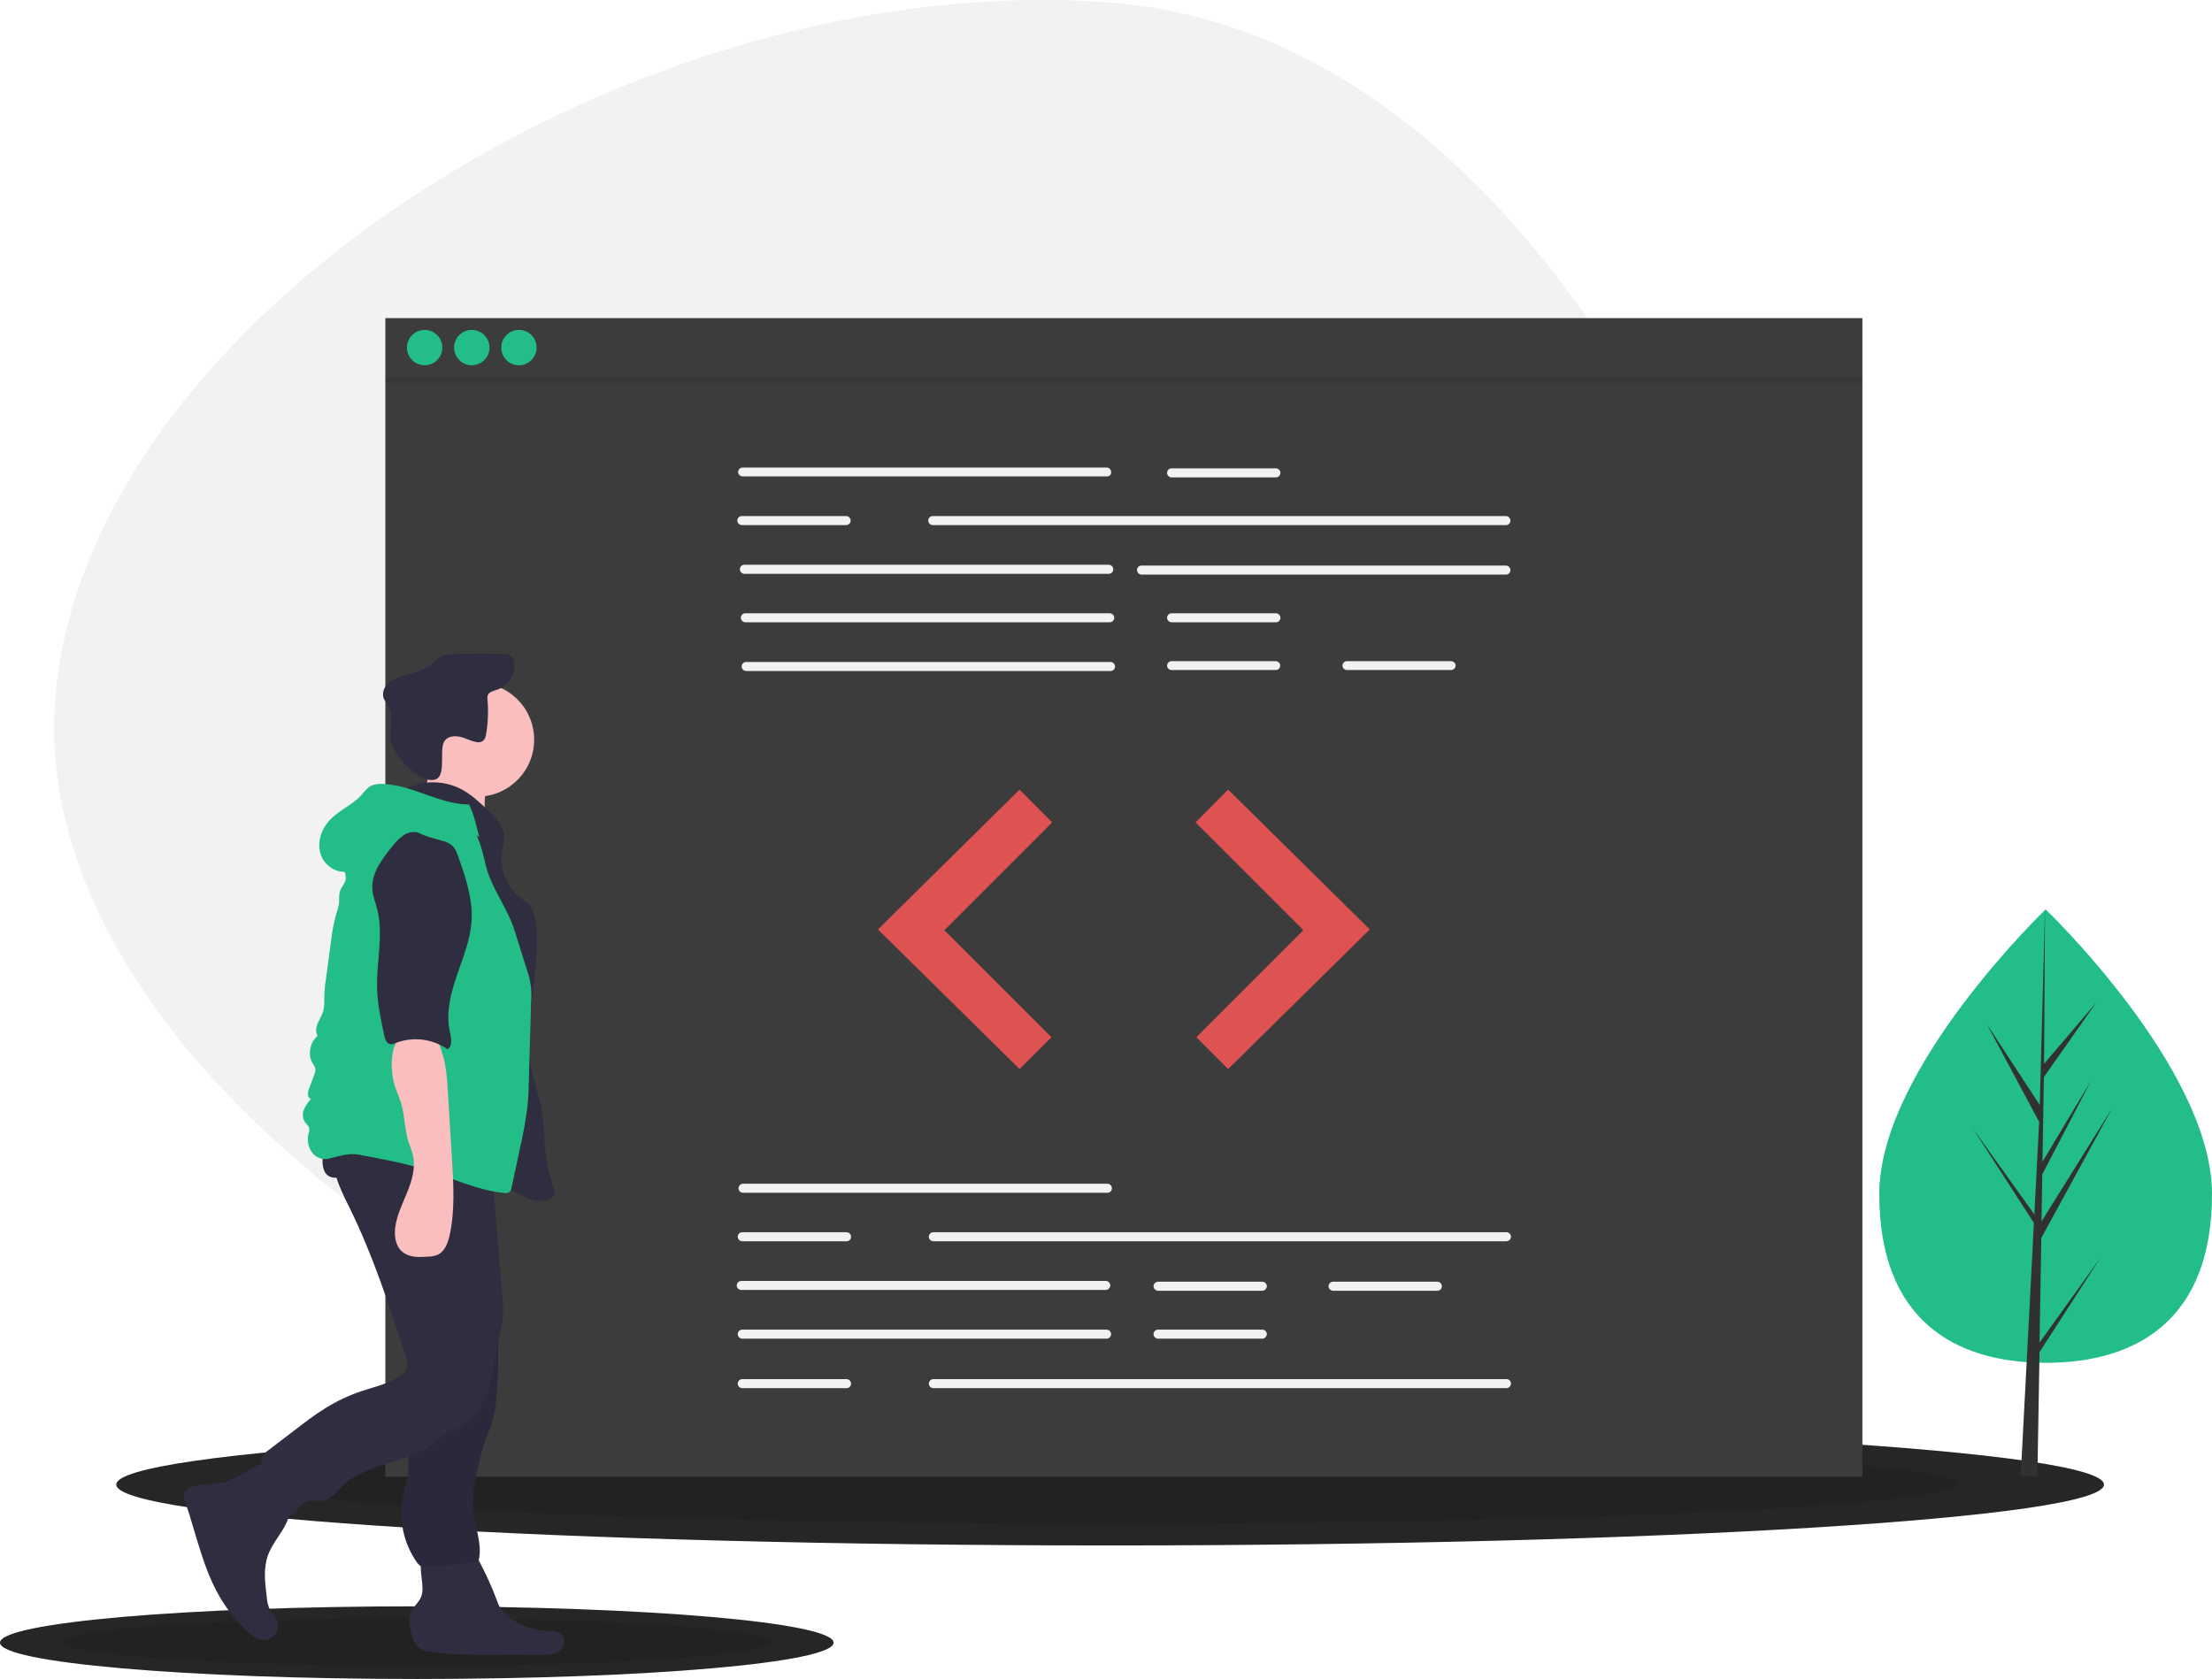
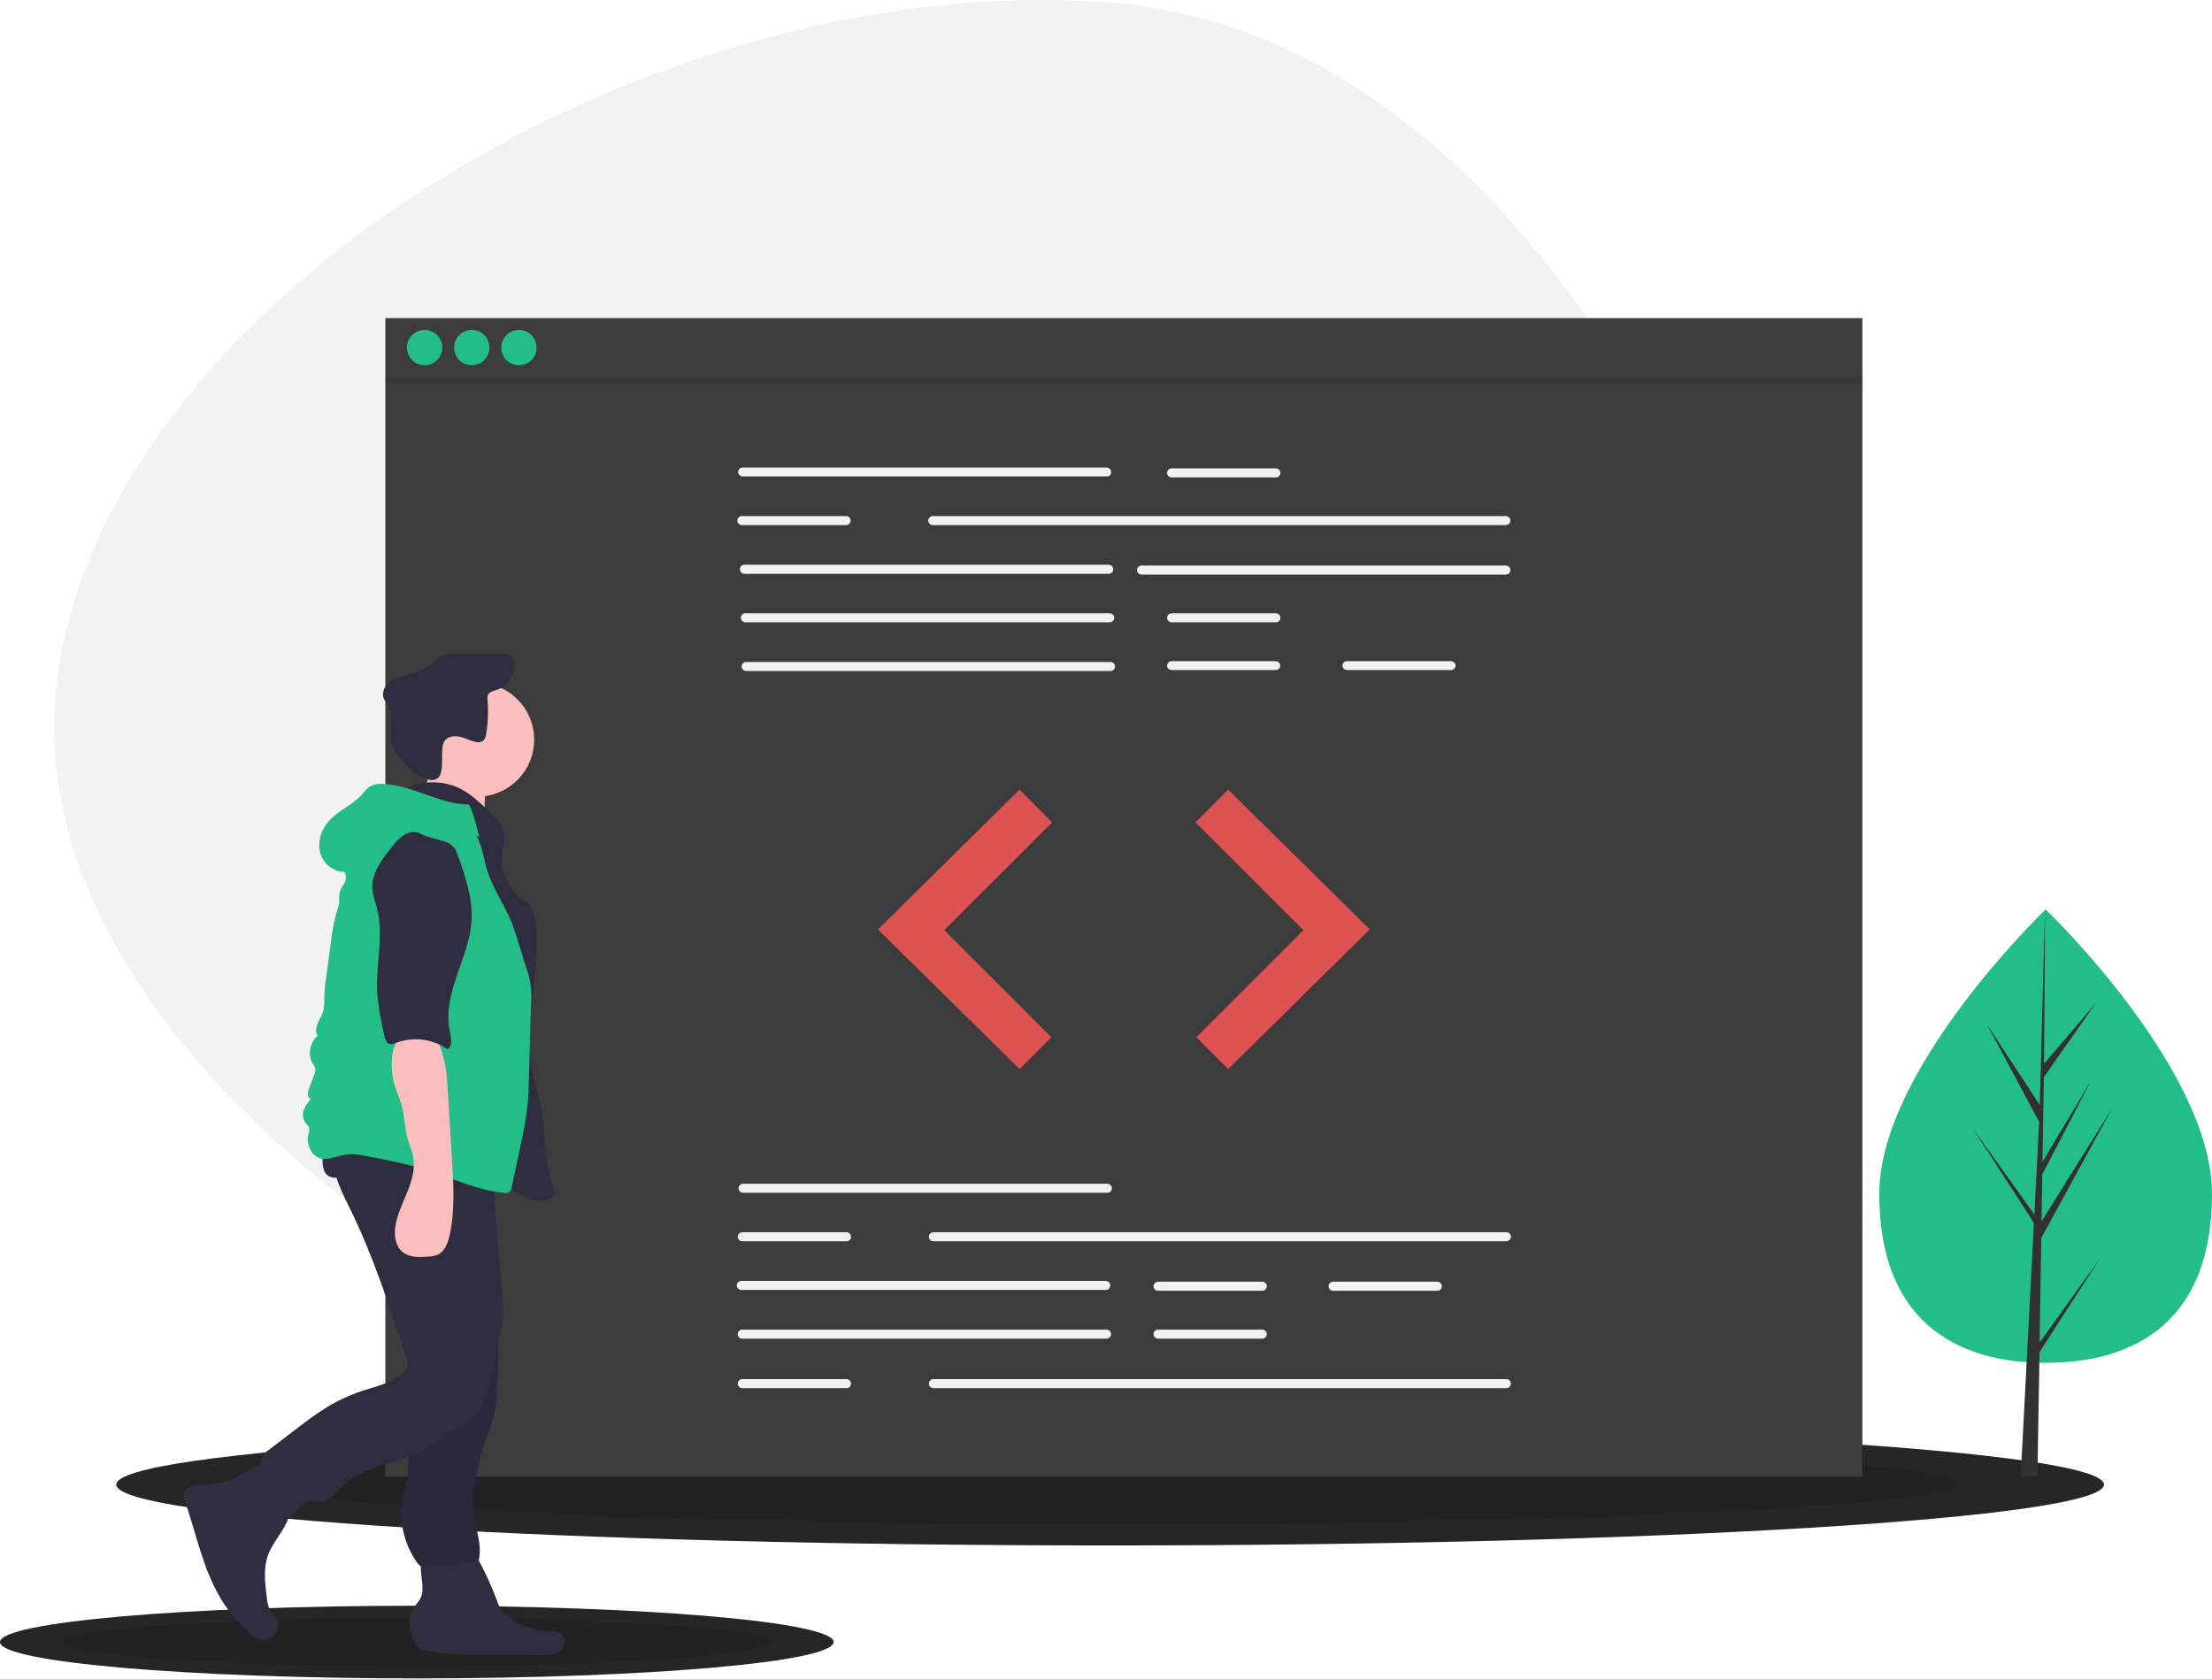
<svg xmlns="http://www.w3.org/2000/svg" version="1.1" id="a594ac37-6d44-4297-8862-1cbd9c01c0b7" x="0px" y="0px" viewBox="0 0 1126.2 855" style="enable-background:new 0 0 1126.2 855;" xml:space="preserve">
  <style type="text/css">
	.st0{fill:#F2F2F2;}
	.st1{fill:#262626;}
	.st2{opacity:0.1;enable-background:new    ;}
	.st3{fill:#3C3C3C;}
	.st4{fill:#DF5252;}
	.st5{fill:#23BE87;}
	.st6{fill:#313131;}
	.st7{fill:#2F2E41;}
	.st8{fill:#FBBEBE;}
</style>
  <path class="st0" d="M544.9,755.9C302.5,737.5,13.4,549.7,28.1,356.3S322.8-17.1,565.2,1.3s381.9,379.9,367.2,573.3  C917.7,767.9,787.3,774.4,544.9,755.9z" />
  <ellipse class="st1" cx="565.2" cy="756" rx="506" ry="31" />
  <ellipse class="st2" cx="565.2" cy="755.5" rx="431" ry="20.5" />
-   <ellipse class="st1" cx="212.2" cy="836.5" rx="212.2" ry="18.5" />
+   <ellipse class="st1" cx="212.2" cy="836.2" rx="212.2" ry="18.5" />
  <ellipse class="st2" cx="212.2" cy="836.2" rx="180.7" ry="12.2" />
  <rect x="196.2" y="162" class="st3" width="752" height="590" />
  <path class="st0" d="M563.6,242.6H378.1c-1.2,0-2.3-1-2.3-2.2s1-2.3,2.2-2.3c0,0,0,0,0,0h185.5c1.2,0,2.2,1,2.2,2.3  C565.9,241.6,564.9,242.6,563.6,242.6z" />
  <path class="st0" d="M766.7,267.4H474.9c-1.2,0-2.3-1-2.3-2.3s1-2.3,2.3-2.3l0,0h291.8c1.2,0,2.3,1,2.3,2.3S768,267.4,766.7,267.4z" />
  <path class="st0" d="M564.5,292.2H379c-1.2,0-2.3-1-2.3-2.3s1-2.3,2.3-2.3h185.5c1.2,0,2.3,1,2.3,2.3S565.8,292.2,564.5,292.2z" />
  <path class="st0" d="M766.7,292.6H581.2c-1.2,0-2.3-1-2.3-2.3s1-2.3,2.3-2.3h185.5c1.2,0,2.3,1,2.3,2.3S768,292.6,766.7,292.6z" />
  <path class="st0" d="M565,316.9H379.5c-1.2,0-2.3-1-2.3-2.3s1-2.3,2.3-2.3H565c1.2,0,2.3,1,2.3,2.3S566.2,316.9,565,316.9z" />
  <path class="st0" d="M565.4,341.7H379.9c-1.2,0-2.3-1-2.3-2.3s1-2.3,2.3-2.3h185.5c1.2,0,2.3,1,2.3,2.3S566.7,341.7,565.4,341.7z" />
  <path class="st0" d="M649.6,243.1h-53.1c-1.2,0-2.3-1-2.3-2.3s1-2.3,2.3-2.3l0,0h53.1c1.2,0,2.3,1,2.3,2.3S650.9,243.1,649.6,243.1z  " />
  <path class="st0" d="M649.6,316.9h-53.1c-1.2,0-2.3-1-2.3-2.3s1-2.3,2.3-2.3l0,0h53.1c1.2,0,2.3,1,2.3,2.3S650.9,316.9,649.6,316.9z  " />
  <path class="st0" d="M649.6,341.2h-53.1c-1.2,0-2.3-1-2.3-2.2s1-2.3,2.2-2.3c0,0,0,0,0,0h53.1c1.2,0,2.3,1,2.3,2.2  S650.9,341.2,649.6,341.2C649.7,341.2,649.6,341.2,649.6,341.2z" />
  <path class="st0" d="M738.8,341.2h-53.1c-1.2,0-2.2-1-2.2-2.3c0-1.2,1-2.2,2.2-2.2h53.1c1.2,0,2.3,1,2.3,2.2  S740.1,341.2,738.8,341.2C738.8,341.2,738.8,341.2,738.8,341.2z" />
  <path class="st0" d="M430.8,267.4h-53.1c-1.2,0-2.3-1-2.3-2.3s1-2.3,2.3-2.3l0,0h53.1c1.2,0,2.3,1,2.3,2.3S432,267.4,430.8,267.4z" />
  <path class="st0" d="M563.9,607.4H378.3c-1.2,0-2.3-1-2.3-2.3c0-1.2,1-2.3,2.3-2.3l0,0h185.5c1.2,0,2.3,1,2.3,2.3  C566.1,606.4,565.1,607.4,563.9,607.4z" />
  <path class="st0" d="M563,656.9H377.4c-1.2,0-2.3-1-2.3-2.3c0-1.2,1-2.3,2.3-2.3l0,0H563c1.2,0,2.3,1,2.3,2.3  C565.2,655.9,564.2,656.9,563,656.9z" />
  <path class="st0" d="M563.4,681.7H377.9c-1.2,0-2.3-1-2.3-2.3c0-1.2,1-2.3,2.3-2.3l0,0h185.5c1.2,0,2.3,1,2.3,2.3  C565.7,680.6,564.7,681.7,563.4,681.7z" />
  <path class="st0" d="M642.7,657.3h-53.1c-1.2,0-2.3-1-2.3-2.3c0-1.2,1-2.3,2.3-2.3h53.1c1.2,0,2.3,1,2.3,2.3  C644.9,656.3,643.9,657.3,642.7,657.3L642.7,657.3z" />
  <path class="st0" d="M642.7,681.7h-53.1c-1.2,0-2.3-1-2.3-2.3c0-1.2,1-2.3,2.3-2.3h53.1c1.2,0,2.3,1,2.3,2.3  C644.9,680.6,643.9,681.7,642.7,681.7L642.7,681.7z" />
  <path class="st0" d="M731.8,657.3h-53.1c-1.2,0-2.3-1-2.3-2.3c0-1.2,1-2.3,2.3-2.3h53.1c1.2,0,2.3,1,2.3,2.3  C734.1,656.3,733.1,657.3,731.8,657.3z" />
  <path class="st0" d="M766.9,632.1H475.2c-1.2,0-2.3-1-2.3-2.3c0-1.2,1-2.3,2.3-2.3h291.8c1.2,0,2.3,1,2.3,2.3  C769.2,631.1,768.2,632.1,766.9,632.1z" />
  <path class="st0" d="M431,632.1h-53.1c-1.2,0-2.3-1-2.3-2.3c0-1.2,1-2.3,2.3-2.3l0,0H431c1.2,0,2.3,1,2.3,2.3  C433.3,631.1,432.3,632.1,431,632.1z" />
  <path class="st0" d="M766.9,706.9H475.2c-1.2,0-2.3-1-2.3-2.3c0-1.2,1-2.3,2.3-2.3h291.8c1.2,0,2.3,1,2.3,2.3  C769.2,705.9,768.2,706.9,766.9,706.9L766.9,706.9z" />
  <path class="st0" d="M431,706.9h-53.1c-1.2,0-2.3-1-2.3-2.3c0-1.2,1-2.3,2.3-2.3l0,0H431c1.2,0,2.3,1,2.3,2.3  C433.3,705.9,432.3,706.9,431,706.9z" />
  <polygon class="st4" points="519.1,402.1 447,473.3 519.1,544.4 535.3,528.2 480.8,473.7 535.7,418.8 " />
  <polygon class="st4" points="625.3,402.1 697.4,473.3 625.3,544.4 609.1,528.2 663.6,473.7 608.7,418.8 " />
  <circle class="st5" cx="216.2" cy="177" r="9" />
  <circle class="st5" cx="240.2" cy="177" r="9" />
  <circle class="st5" cx="264.2" cy="177" r="9" />
  <rect x="196.2" y="192" class="st2" width="752" height="3" />
  <path class="st5" d="M1126.2,608c0,63.8-37.9,86-84.7,86s-84.7-22.3-84.7-86s84.7-144.9,84.7-144.9S1126.2,544.2,1126.2,608z" />
  <polygon class="st6" points="1038.4,683.7 1039.3,630.4 1075.4,564.3 1039.4,622 1039.8,598 1064.7,550.2 1039.9,591.6   1039.9,591.6 1040.6,548.5 1067.3,510.5 1040.7,541.7 1041.2,462.6 1038.4,567.3 1038.7,563 1011.6,521.6 1038.2,571.3   1035.7,619.5 1035.6,618.2 1004.4,574.6 1035.5,622.7 1035.2,628.8 1035.2,628.9 1035.2,629.4 1028.8,751.7 1037.3,751.7   1038.4,688.5 1069.4,640.5 " />
  <path class="st7" d="M122.6,751.1c-2.6,1.4-5.3,2.6-8.2,3.5c-5.1,1.4-10.5,0.9-15.6,2.1c-2.1,0.5-4.4,1.5-5.1,3.5  c-0.5,1.5,0,3.1,0.6,4.6c5.7,16.6,9.1,34.3,18.1,49.3c3.8,6.3,8.5,12,14,17c2.1,1.9,4.4,3.7,7.1,4c4,0.4,7.5-2.5,8-6.4  c0.1-1.3-0.1-2.6-0.6-3.7c-0.8-1.8-2.3-3.2-3.3-4.9c-1.1-2.2-1.7-4.6-1.8-7c-0.9-7.1-1.8-14.5,0.7-21.3c1.7-4.5,4.7-8.4,7.2-12.4  s4.6-8.8,4.1-13.5c-0.4-3.3-2-6.2-3.6-9.1c-1.7-2.8-5-10.4-8.4-11.4C132.3,744.4,125.7,749.5,122.6,751.1z" />
  <path class="st7" d="M215.1,808.5c0.1,1.6-0.2,3.2-0.7,4.7c-1.1,2.8-3.7,4.7-5,7.4c-1.9,3.7-1,8.2,0.2,12.1c0.8,2.5,1.8,5.1,3.9,6.6  c1.8,1.1,3.8,1.8,6,1.9c18,2.5,36.4,1.1,54.6,1.6c3.3,0.1,6.8,0.2,9.7-1.4s4.7-5.7,2.7-8.4c-1.8-2.4-5.3-2.4-8.2-2.5  c-7.8-0.4-15.1-3.4-20.9-8.6c-1.1-1-2.1-2.1-2.9-3.4c-0.6-1.1-1.1-2.3-1.5-3.5c-2.6-6.9-5.6-13.6-9.1-20.1c-1-1.8-2.1-3.7-3.9-4.7  c-1.3-0.6-2.8-0.9-4.2-0.9c-4.5-0.3-16.3-1.8-19.8,1.7C212.6,794.3,215.1,804.4,215.1,808.5z" />
  <ellipse transform="matrix(7.088905e-02 -0.9975 0.9975 7.088905e-02 -150.0257 592.3745)" class="st8" cx="243" cy="376.7" rx="29" ry="29" />
  <path class="st8" d="M216.8,400.6c-1.7,4.6-4.6,8.9-8.9,11.4l40.1,8.2c-1.5-5.8-1.6-11.9-0.6-17.9c0.4-1.4,0.5-2.9,0.2-4.4  c-0.8-2.9-4-4.3-7-5c-7.3-1.7-13.8-2.6-20.6-5.8C218,390.8,218.3,396.5,216.8,400.6z" />
  <path class="st7" d="M207.6,401.2c8.7-4,18.8-3.7,27.3,0.7c5.1,2.7,9.4,6.8,13.6,10.8c3.9,3.7,8,8,8.2,13.3c0.1,2.6-0.7,5.1-1.1,7.7  c-1.5,10.9,4,21.5,13.8,26.5c3.2,5.3,3.8,11.7,3.9,17.9c0.2,23.4-7.2,47.2-1.9,70c1.2,5.4,3.2,10.6,4.2,16c1.4,7,1.3,14.2,2,21.3  c0.8,7.7,2.5,15.2,5.1,22.5c-1.7,2.8-5.4,3.8-8.6,3.6s-6.3-1.6-9.2-3.1c-14.1-7.2-27.1-16.8-41.7-22.9c-9.7-4.1-20-6.6-29.4-11.3  s-18.1-12.1-21-22.2c-1.2-4.4-1.3-9-1.4-13.5c-0.3-19.1-0.6-38.4,3.6-57.1c3.7-16.5,10.7-32.2,12.3-49c0.5-5.5,0.5-11.3,3.6-15.9  C195.2,410,204.5,408.4,207.6,401.2z" />
  <path class="st7" d="M226.5,377.1c1.7-2.2,5-2.5,7.7-1.9s5.2,2.1,8,2.6c1.3,0.4,2.6,0.2,3.7-0.5c1-0.9,1.5-2.2,1.6-3.6  c1-5.7,1.2-11.6,0.7-17.4c-0.1-0.8-0.1-1.6,0.2-2.4c0.7-1.6,2.8-2,4.5-2.6c5.8-1.9,9.5-7.6,9-13.6c0-1.4-0.6-2.8-1.7-3.7  c-1.2-1-2.8-1-4.3-1c-7.8-0.1-15.6-0.1-23.4,0c-2.9,0-5.9,0.1-8.4,1.5c-1.8,1.1-3.2,2.8-4.9,4.1c-4.3,3.5-10.2,4.2-15.4,6  c-2.6,0.7-4.9,2.1-6.8,4c-1.8,2-2.6,5-1.5,7.4c0.6,1,1.2,2,1.9,2.9c3.1,5,1,11.4,1.5,17.2c0.6,7.3,11.4,19.1,18.7,20.8  C229.4,399.8,222.6,381.9,226.5,377.1z" />
  <path class="st7" d="M210.1,696.7c0.7,5.3,1.7,10.7,1.4,16c-0.4,7.5-3.1,14.7-3.6,22.2c-0.4,5.6,0.5,11.2-0.3,16.8  c-0.5,3.6-1.7,7-2.4,10.5c-2.3,11.6,0.2,23.6,7,33.3c0.5,0.8,1.2,1.5,2,2c0.8,0.3,1.7,0.4,2.5,0.3c8.4-0.2,16.8-0.9,25.2-2.3  c0.6,0,1.2-0.3,1.6-0.7c0.2-0.3,0.3-0.6,0.4-1c1.5-7.9-2-15.9-2.9-23.9c-1-8.6,1.1-17.2,3.1-25.6c0.9-4.1,2.1-8.2,3.5-12.2  c1-2.7,2.2-5.3,3-8.1c1.2-4.3,2-8.7,2.2-13.2c0.6-7.1,0.9-14.1,0.9-21.2c0.2-6.7-0.4-13.4-1.7-20c-1.9-8.3-5.7-16.1-9.5-23.7  c-2,0.5-4,1.4-5.6,2.7c-4.9,3.2-10,6-15.4,8.5c-3.6,1.7-10.5,2.8-12.8,6.3c-2.2,3.4-0.8,10.4-0.6,14.1  C208.6,683.9,209.2,690.3,210.1,696.7z" />
  <path class="st2" d="M210.1,696.7c0.7,5.3,1.7,10.7,1.4,16c-0.4,7.5-3.1,14.7-3.6,22.2c-0.4,5.6,0.5,11.2-0.3,16.8  c-0.5,3.6-1.7,7-2.4,10.5c-2.3,11.6,0.2,23.6,7,33.3c0.5,0.8,1.2,1.5,2,2c0.8,0.3,1.7,0.4,2.5,0.3c8.4-0.2,16.8-0.9,25.2-2.3  c0.6,0,1.2-0.3,1.6-0.7c0.2-0.3,0.3-0.6,0.4-1c1.5-7.9-2-15.9-2.9-23.9c-1-8.6,1.1-17.2,3.1-25.6c0.9-4.1,2.1-8.2,3.5-12.2  c1-2.7,2.2-5.3,3-8.1c1.2-4.3,2-8.7,2.2-13.2c0.6-7.1,0.9-14.1,0.9-21.2c0.2-6.7-0.4-13.4-1.7-20c-1.9-8.3-5.7-16.1-9.5-23.7  c-2,0.5-4,1.4-5.6,2.7c-4.9,3.2-10,6-15.4,8.5c-3.6,1.7-10.5,2.8-12.8,6.3c-2.2,3.4-0.8,10.4-0.6,14.1  C208.6,683.9,209.2,690.3,210.1,696.7z" />
  <path class="st7" d="M171,583c-3.8,10.4,1.8,21.6,6.7,31.5c12.1,24.4,20.5,50.4,28.9,76.3c0.6,1.9,1.3,4.1,0.6,6  c-0.6,1.4-1.6,2.5-2.8,3.3c-5.8,4.4-13.1,5.9-20,8.2c-6.6,2.2-13,5.2-18.9,8.9c-5,3.1-9.6,6.6-14.3,10.2l-14.8,11.3  c-1,0.6-1.8,1.5-2.5,2.4c-1.4,2.2-0.8,5.2-0.1,7.7c1.9,6.8,4.3,13.4,7.3,19.8c0.5,1.4,1.4,2.6,2.6,3.4c2.3,1.2,5.1-0.4,6.9-2.3  s3.3-4.4,5.8-5.2c2.5-0.8,5.2,0.2,7.8-0.2c4.2-0.6,7-4.5,10-7.4c12.4-12.1,33-11.3,46.6-22c2-1.8,4-3.4,6.2-4.9  c2.3-1.4,4.9-2.1,7.3-3.3c7.3-3.7,11.8-11.2,14.3-19s3.1-15.9,4.9-23.9c0.9-4.1,2.1-8.2,2.5-12.3c0.3-3.9,0.2-7.8-0.3-11.7  l-4.9-60.7c-0.4-4.9-0.8-9.9-1.6-14.8c-14.6,0.5-29.1,1.1-43.7,1.3C193.8,585.9,182,586.7,171,583z" />
  <path class="st7" d="M165.6,597.2c2,3.2,6.8,3.1,10.1,1.4s5.9-4.7,9.2-6.4c4.5-2.3,9.7-2.2,14.8-2.1c8,0.2,16,0.5,23.7,2.6  c7.9,2.3,15.6,6.6,23.8,5.7c1.4-0.2,3-0.6,3.8-1.8c0.5-0.9,0.7-1.9,0.6-2.8l0.3-7.2c0.2-1.2,0-2.5-0.6-3.6c-0.7-0.9-1.6-1.7-2.7-2.1  c-11.7-5.6-25-6.7-37.9-7.1c-6.6-0.2-13.2-0.3-19.8-0.3c-5.6,0-12.3-0.8-17.7,0.7C165.9,576.3,161.9,591.3,165.6,597.2z" />
  <path class="st5" d="M238.8,409.7c-15.3-0.1-29.1-10.2-44.4-10.5c-1.8-0.1-3.7,0.2-5.4,0.9c-2.1,1.1-3.5,3.1-5.1,4.9  c-4.5,4.9-11.1,7.5-15.7,12.3c-4.4,4.5-6.8,11.1-5.1,17.2s8.2,10.6,14.3,9.2c2.4-7.9,7.5-14.8,14.3-19.5c3.6-2.3,7.3-4.2,11.2-5.9  c6.9-3.1,14.5-6.3,21.7-4c2.6,1,5.1,2.4,7.4,4l12,8C242.6,420.9,241.4,414.8,238.8,409.7z" />
  <path class="st5" d="M175.6,438.4c-2,2.5,0.9,6.2,0.4,9.4c-0.3,2.1-2.1,3.8-2.8,5.8c-0.8,2.1-0.4,4.4-0.6,6.6  c-0.3,1.6-0.7,3.2-1.3,4.7c-1.3,4.6-2.2,9.3-2.7,14l-2.7,20c-0.5,3-0.7,6-0.8,9.1c0.1,2.3,0,4.6-0.5,6.8c-0.6,2.2-1.9,4.1-2.8,6.2  s-1.3,4.6-0.1,6.5c-4,3.3-5.2,9.9-2.4,14.2c0.5,0.7,0.9,1.4,1.2,2.3c0.2,1.1,0,2.3-0.5,3.3l-2.7,7.2c-0.7,1.8-0.9,4.7,1,5.1  c-1.6,1.7-2.8,3.6-3.7,5.8c-0.8,2.2-0.4,4.6,1,6.5c0.7,0.6,1.2,1.3,1.7,2.1c0.3,1.1,0.2,2.2-0.2,3.2c-0.8,3.2-0.3,6.6,1.5,9.3  c1.8,2.8,5.1,4.2,8.4,3.6c5.4-1.2,10.3-3.1,15.7-2.1c11.7,2.2,23.5,4.3,34.9,8c13,4.1,25.6,10.2,39.1,11.5c0.9,0.2,1.8,0,2.6-0.4  c0.7-0.7,1.1-1.5,1.2-2.5c1.4-6.6,2.8-13.1,4.2-19.7c1.7-7.3,3-14.6,3.9-22c0.5-4.8,0.6-9.6,0.7-14.4l1.1-38.2  c0.5-5.6-0.2-11.3-2.2-16.6l-6.2-19.8c-3.5-11.3-11.7-21.4-14.6-32.9c-1.8-7.3-3.2-15.1-8.1-20.8c-7-8.1-19.1-9.4-29.8-8  c-4.8,0.6-9.6,1.7-13.8,4.2c-4.8,2.9-8.3,7.4-11.8,11.8C181.4,431.8,178.5,434.8,175.6,438.4z" />
  <path class="st8" d="M200.4,550.8c0.9,3.8,2.7,7.3,3.8,11c1.9,6.2,1.7,12.9,3.6,19.1c0.8,2.6,1.9,5.1,2.5,7.8  c1.3,6.2-0.6,12.6-3,18.5s-5.3,11.7-6.1,18c-0.5,4.4,0.2,9.5,3.7,12.3c3.6,3,8.7,2.8,13.3,2.4c1.7,0,3.3-0.4,4.8-1  c3.5-1.7,5-5.9,5.9-9.7c2.8-12.8,2-26.1,1.2-39.2l-2.1-34.2c-0.4-6.6-0.8-13.3-2.9-19.6c-0.7-2.3-2-7-4.1-8.4  c-2.1-1.5-8-1.5-10.6-1.6C198.3,525.5,198.5,542.4,200.4,550.8z" />
  <path class="st7" d="M213.8,424.4c-2.5-1.3-5.6-0.7-8,0.7c-2.3,1.6-4.3,3.5-6,5.8c-5.3,6.5-11,14-10.2,22.4c0.3,3.1,1.5,6.1,2.3,9.2  c3.6,13.4-0.4,27.5,0.1,41.4c0.3,8,2,15.9,3.7,23.7c0.4,1.6,0.9,3.4,2.5,4c1.2,0.4,2.4-0.1,3.6-0.6c8.7-3.2,18.4-2,26,3.3  c2.9-1.5,1.8-6.4,1.1-9.5c-1.9-9.5,0.7-19.2,3.8-28.3s6.9-18.2,7.4-27.9c0.6-10.9-3-21.6-6.6-31.9c-0.8-2.3-1.6-4.6-3.4-6.2  c-1.5-1.2-3.3-2-5.2-2.4C221.2,426.9,217.4,426.3,213.8,424.4z" />
</svg>
